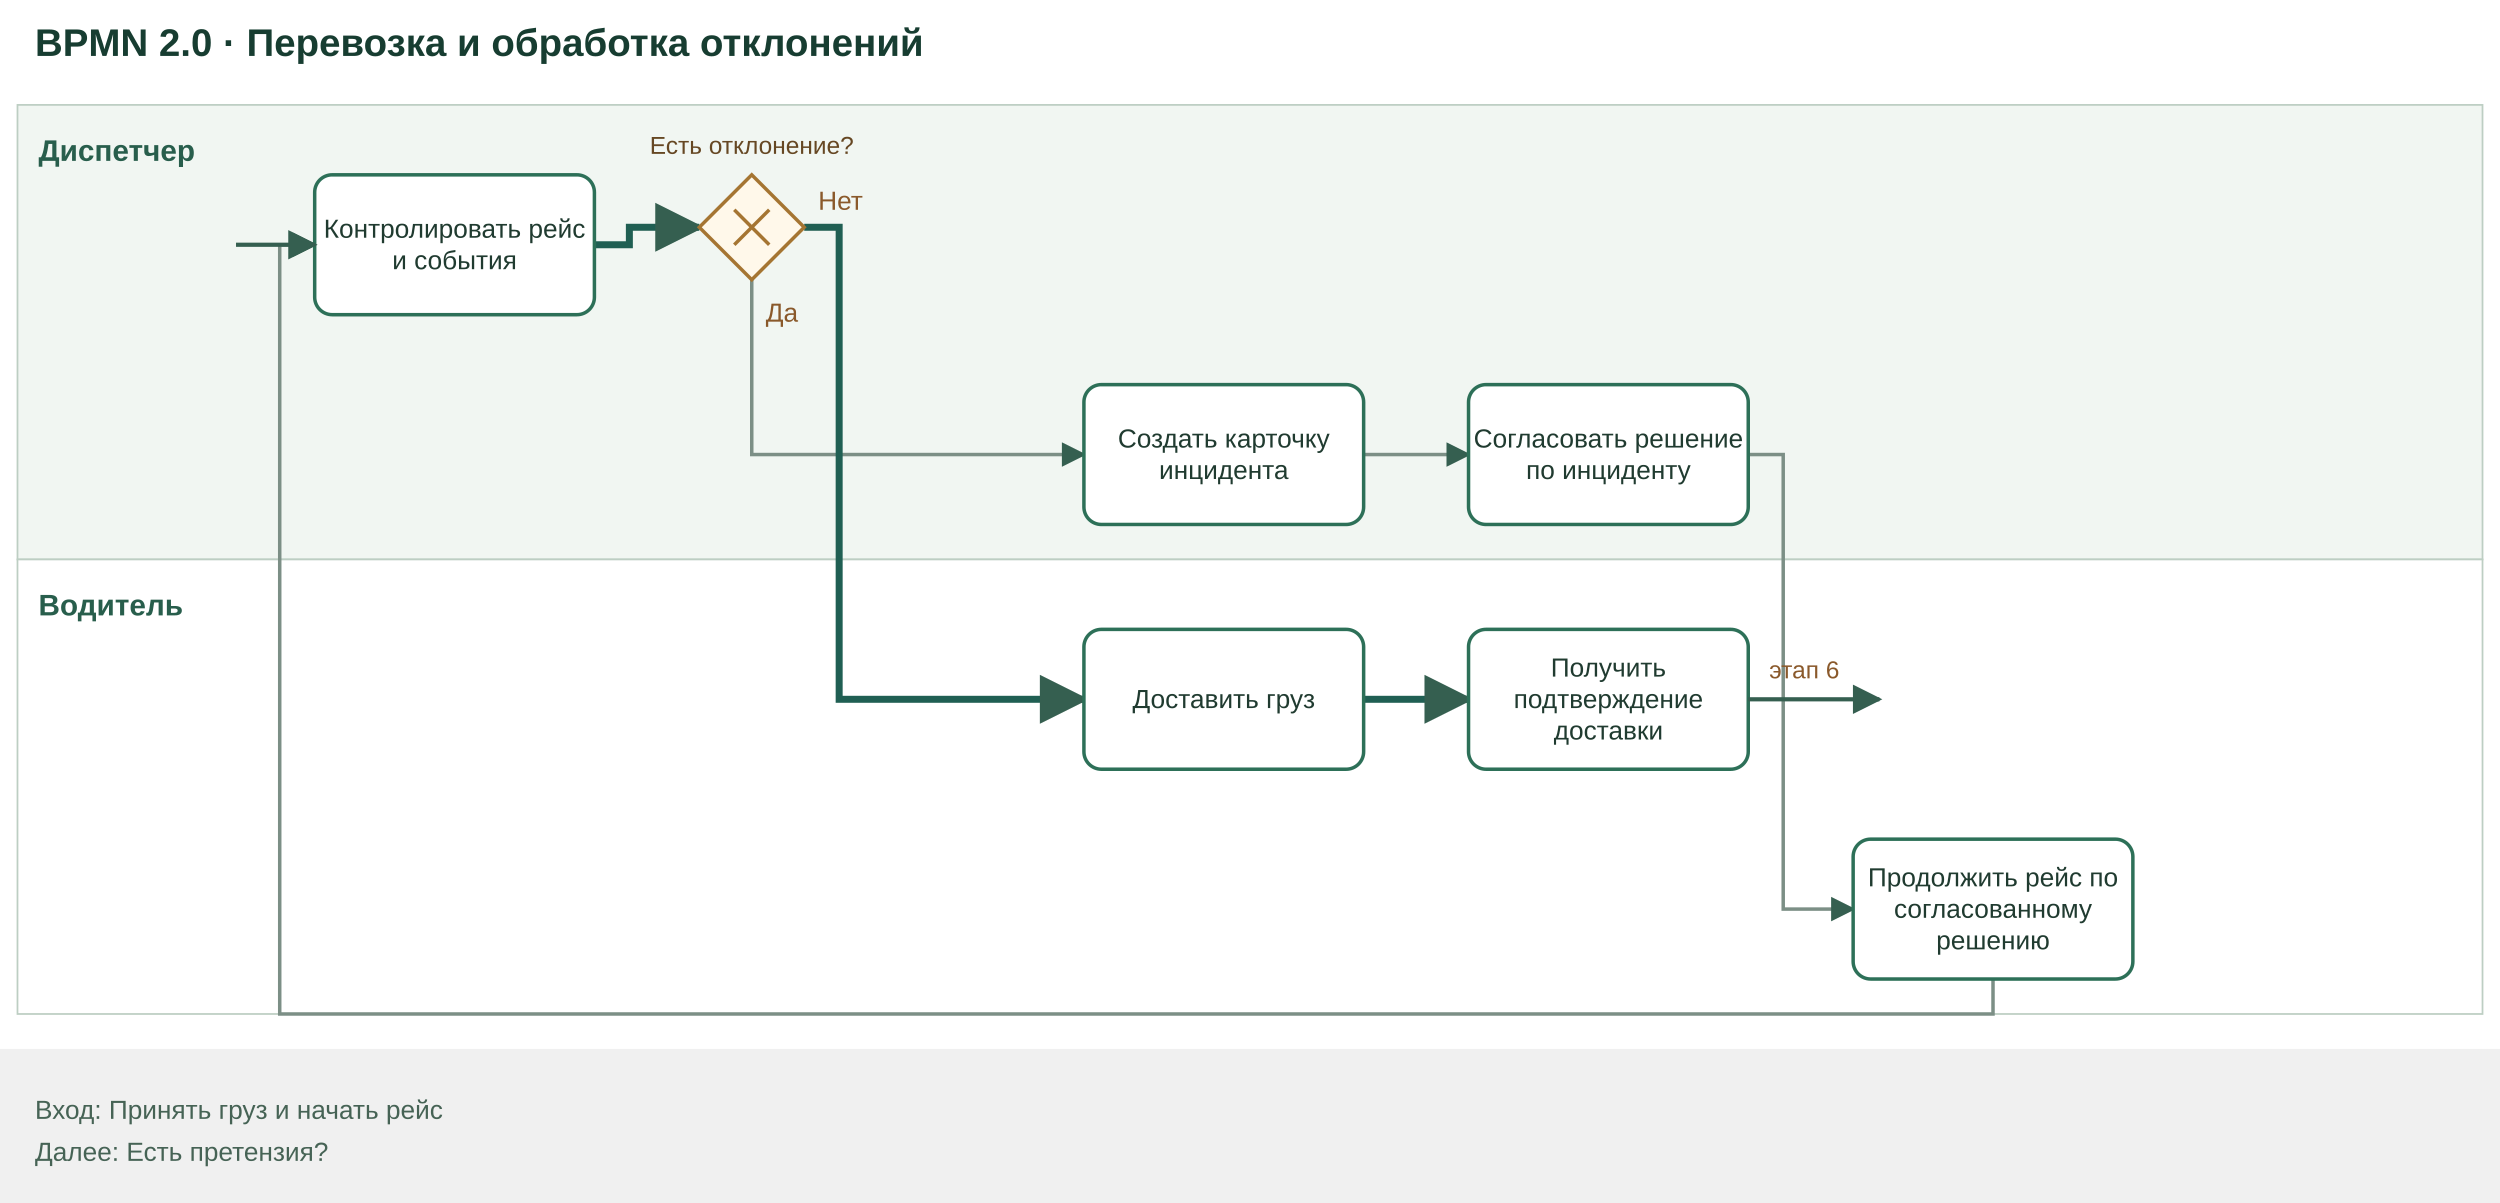
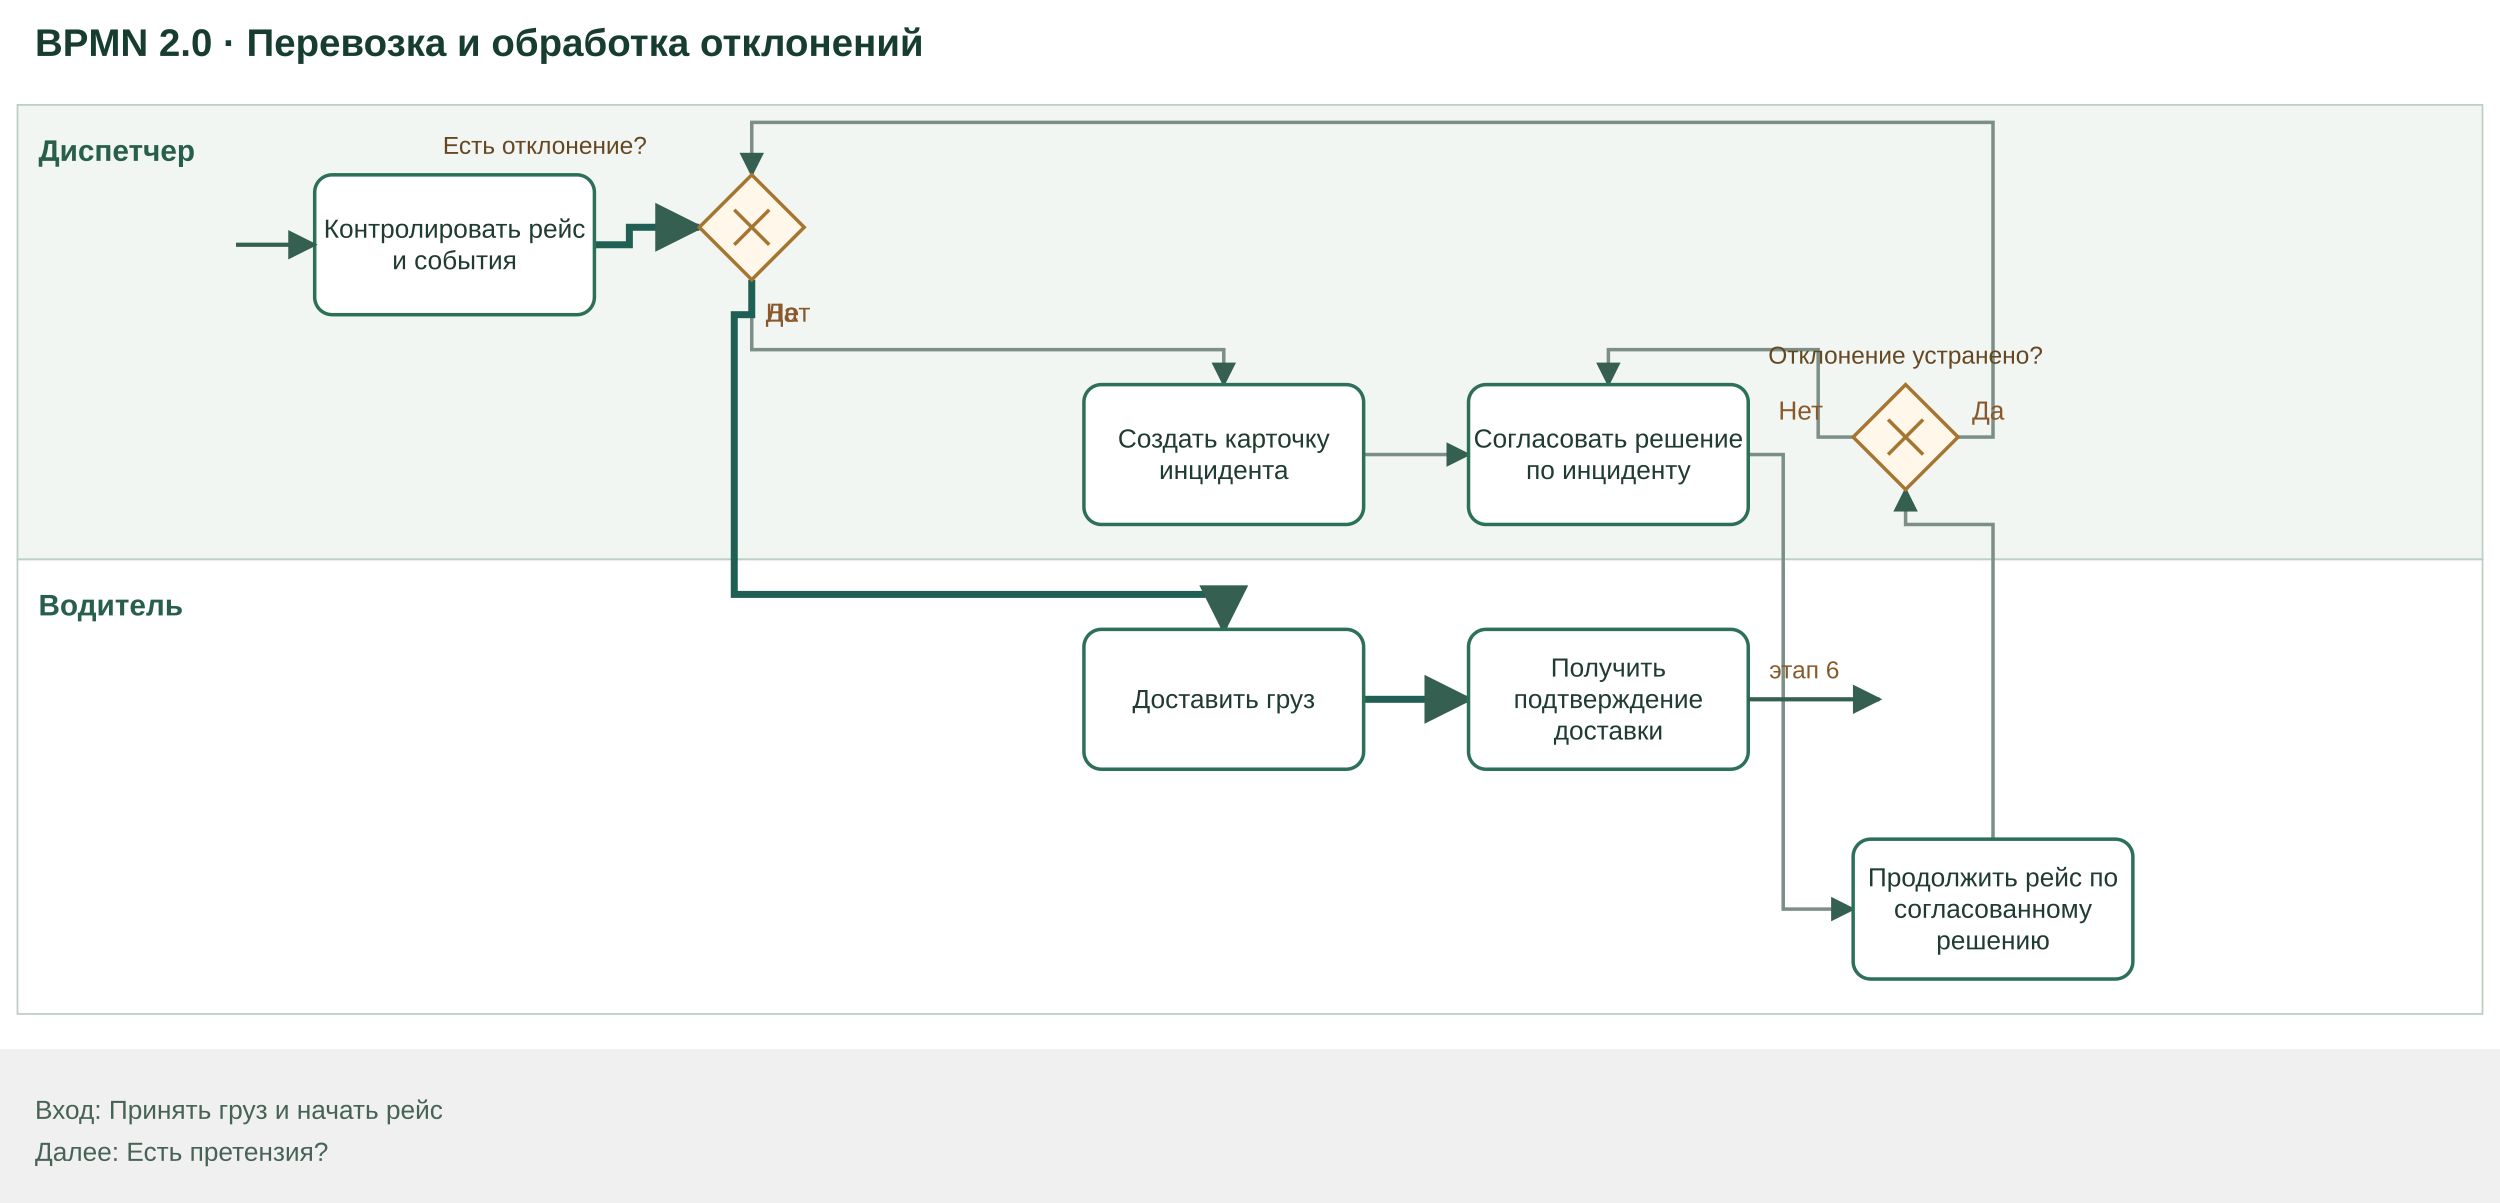
<svg xmlns="http://www.w3.org/2000/svg" width="1430" height="688" viewBox="0 0 1430 688" role="img" aria-label="Перевозка и обработка отклонений">
  <defs>
    <marker id="arrow" viewBox="0 0 10 10" refX="9" refY="5" markerWidth="7" markerHeight="7" orient="auto">
      <path d="M0 0L10 5L0 10Z" fill="#355f50" />
    </marker>
  </defs>
  <rect width="1430" height="600" fill="white" />
  <text x="20" y="32" font-family="Arial" font-size="22" font-weight="bold" fill="#173d31">BPMN 2.0 · Перевозка и обработка отклонений</text>
  <rect x="10" y="60" width="1410" height="260" fill="#f1f6f2" stroke="#bdcec3" />
  <text x="22" y="92" font-family="Arial" font-size="17" font-weight="bold" fill="#285e4c">Диспетчер</text>
  <rect x="10" y="320" width="1410" height="260" fill="white" stroke="#bdcec3" />
  <text x="22" y="352" font-family="Arial" font-size="17" font-weight="bold" fill="#285e4c">Водитель</text>
  <polyline points="340,140 360,140 360,130 400,130" fill="none" stroke="#205f53" stroke-width="4" marker-end="url(#arrow)" />
  <polyline points="780,260 840,260" fill="none" stroke="#7c8f86" stroke-width="2" marker-end="url(#arrow)" />
  <polyline points="1000,260 1020,260 1020,520 1060,520" fill="none" stroke="#7c8f86" stroke-width="2" marker-end="url(#arrow)" />
+   <polyline points="1140,480 1140,300 1090,300 1090,280" fill="none" stroke="#7c8f86" stroke-width="2" marker-end="url(#arrow)" />
  <polyline points="780,400 840,400" fill="none" stroke="#205f53" stroke-width="4" marker-end="url(#arrow)" />
-   <polyline points="430,160 430,260 620,260" fill="none" stroke="#7c8f86" stroke-width="2" marker-end="url(#arrow)" />
+   <polyline points="430,160 430,200 700,200 700,220" fill="none" stroke="#7c8f86" stroke-width="2" marker-end="url(#arrow)" />
  <text x="438" y="184" font-family="Arial" font-size="15" fill="#8a592b">Да</text>
-   <polyline points="460,130 480,130 480,400 620,400" fill="none" stroke="#205f53" stroke-width="4" marker-end="url(#arrow)" />
-   <text x="468" y="120" font-family="Arial" font-size="15" fill="#8a592b">Нет</text>
-   <polyline points="1140,560 1140,580 160,580 160,140 180,140" fill="none" stroke="#7c8f86" stroke-width="2" marker-end="url(#arrow)" />
+   <polyline points="430,160 430,180 420,180 420,340 700,340 700,360" fill="none" stroke="#205f53" stroke-width="4" marker-end="url(#arrow)" />
+   <text x="438" y="184" font-family="Arial" font-size="15" fill="#8a592b">Нет</text>
+   <polyline points="1060,250 1040,250 1040,200 920,200 920,220" fill="none" stroke="#7c8f86" stroke-width="2" marker-end="url(#arrow)" />
+   <text x="1030" y="240" text-anchor="middle" font-family="Arial" font-size="15" fill="#8a592b">Нет</text>
+   <polyline points="1120,250 1140,250 1140,70 430,70 430,100" fill="none" stroke="#7c8f86" stroke-width="2" marker-end="url(#arrow)" />
+   <text x="1128" y="240" font-family="Arial" font-size="15" fill="#8a592b">Да</text>
  <rect x="180" y="100" width="160" height="80" rx="10" fill="white" stroke="#2d7058" stroke-width="2" />
  <text x="260.0" y="136.0" text-anchor="middle" font-family="Arial" font-size="15" fill="#203b30">Контролировать рейс</text>
  <text x="260.0" y="154.0" text-anchor="middle" font-family="Arial" font-size="15" fill="#203b30">и события</text>
  <path d="M430 100l30 30-30 30-30-30Z" fill="#fff8ea" stroke="#a57532" stroke-width="2" />
  <path d="M420 120l20 20m0-20-20 20" stroke="#a57532" stroke-width="2" />
-   <text x="430" y="88" text-anchor="middle" font-family="Arial" font-size="14" fill="#664723">Есть отклонение?</text>
+   <text x="370" y="88" text-anchor="end" font-family="Arial" font-size="14" fill="#664723">Есть отклонение?</text>
  <rect x="620" y="220" width="160" height="80" rx="10" fill="white" stroke="#2d7058" stroke-width="2" />
  <text x="700.0" y="256.0" text-anchor="middle" font-family="Arial" font-size="15" fill="#203b30">Создать карточку</text>
  <text x="700.0" y="274.0" text-anchor="middle" font-family="Arial" font-size="15" fill="#203b30">инцидента</text>
  <rect x="840" y="220" width="160" height="80" rx="10" fill="white" stroke="#2d7058" stroke-width="2" />
  <text x="920.0" y="256.0" text-anchor="middle" font-family="Arial" font-size="15" fill="#203b30">Согласовать решение</text>
  <text x="920.0" y="274.0" text-anchor="middle" font-family="Arial" font-size="15" fill="#203b30">по инциденту</text>
  <rect x="1060" y="480" width="160" height="80" rx="10" fill="white" stroke="#2d7058" stroke-width="2" />
  <text x="1140.0" y="507.0" text-anchor="middle" font-family="Arial" font-size="15" fill="#203b30">Продолжить рейс по</text>
  <text x="1140.0" y="525.0" text-anchor="middle" font-family="Arial" font-size="15" fill="#203b30">согласованному</text>
  <text x="1140.0" y="543.0" text-anchor="middle" font-family="Arial" font-size="15" fill="#203b30">решению</text>
+   <path d="M1090 220l30 30-30 30-30-30Z" fill="#fff8ea" stroke="#a57532" stroke-width="2" />
+   <path d="M1080 240l20 20m0-20-20 20" stroke="#a57532" stroke-width="2" />
+   <text x="1090" y="208" text-anchor="middle" font-family="Arial" font-size="14" fill="#664723">Отклонение устранено?</text>
  <rect x="620" y="360" width="160" height="80" rx="10" fill="white" stroke="#2d7058" stroke-width="2" />
  <text x="700.0" y="405.0" text-anchor="middle" font-family="Arial" font-size="15" fill="#203b30">Доставить груз</text>
  <rect x="840" y="360" width="160" height="80" rx="10" fill="white" stroke="#2d7058" stroke-width="2" />
  <text x="920.0" y="387.0" text-anchor="middle" font-family="Arial" font-size="15" fill="#203b30">Получить</text>
  <text x="920.0" y="405.0" text-anchor="middle" font-family="Arial" font-size="15" fill="#203b30">подтверждение</text>
  <text x="920.0" y="423.0" text-anchor="middle" font-family="Arial" font-size="15" fill="#203b30">доставки</text>
  <path d="M1000 400h75" fill="none" stroke="#355f50" stroke-width="2.4" marker-end="url(#arrow)" />
  <text x="1012" y="388" font-family="Arial" font-size="14" fill="#8a592b">этап 6</text>
  <path d="M135 140h45" fill="none" stroke="#355f50" stroke-width="2.4" marker-end="url(#arrow)" />
  <text x="20" y="640" font-family="Arial" font-size="15" fill="#466355">Вход: Принять груз и начать рейс</text>
  <text x="20" y="664" font-family="Arial" font-size="15" fill="#466355">Далее: Есть претензия?</text>
</svg>
